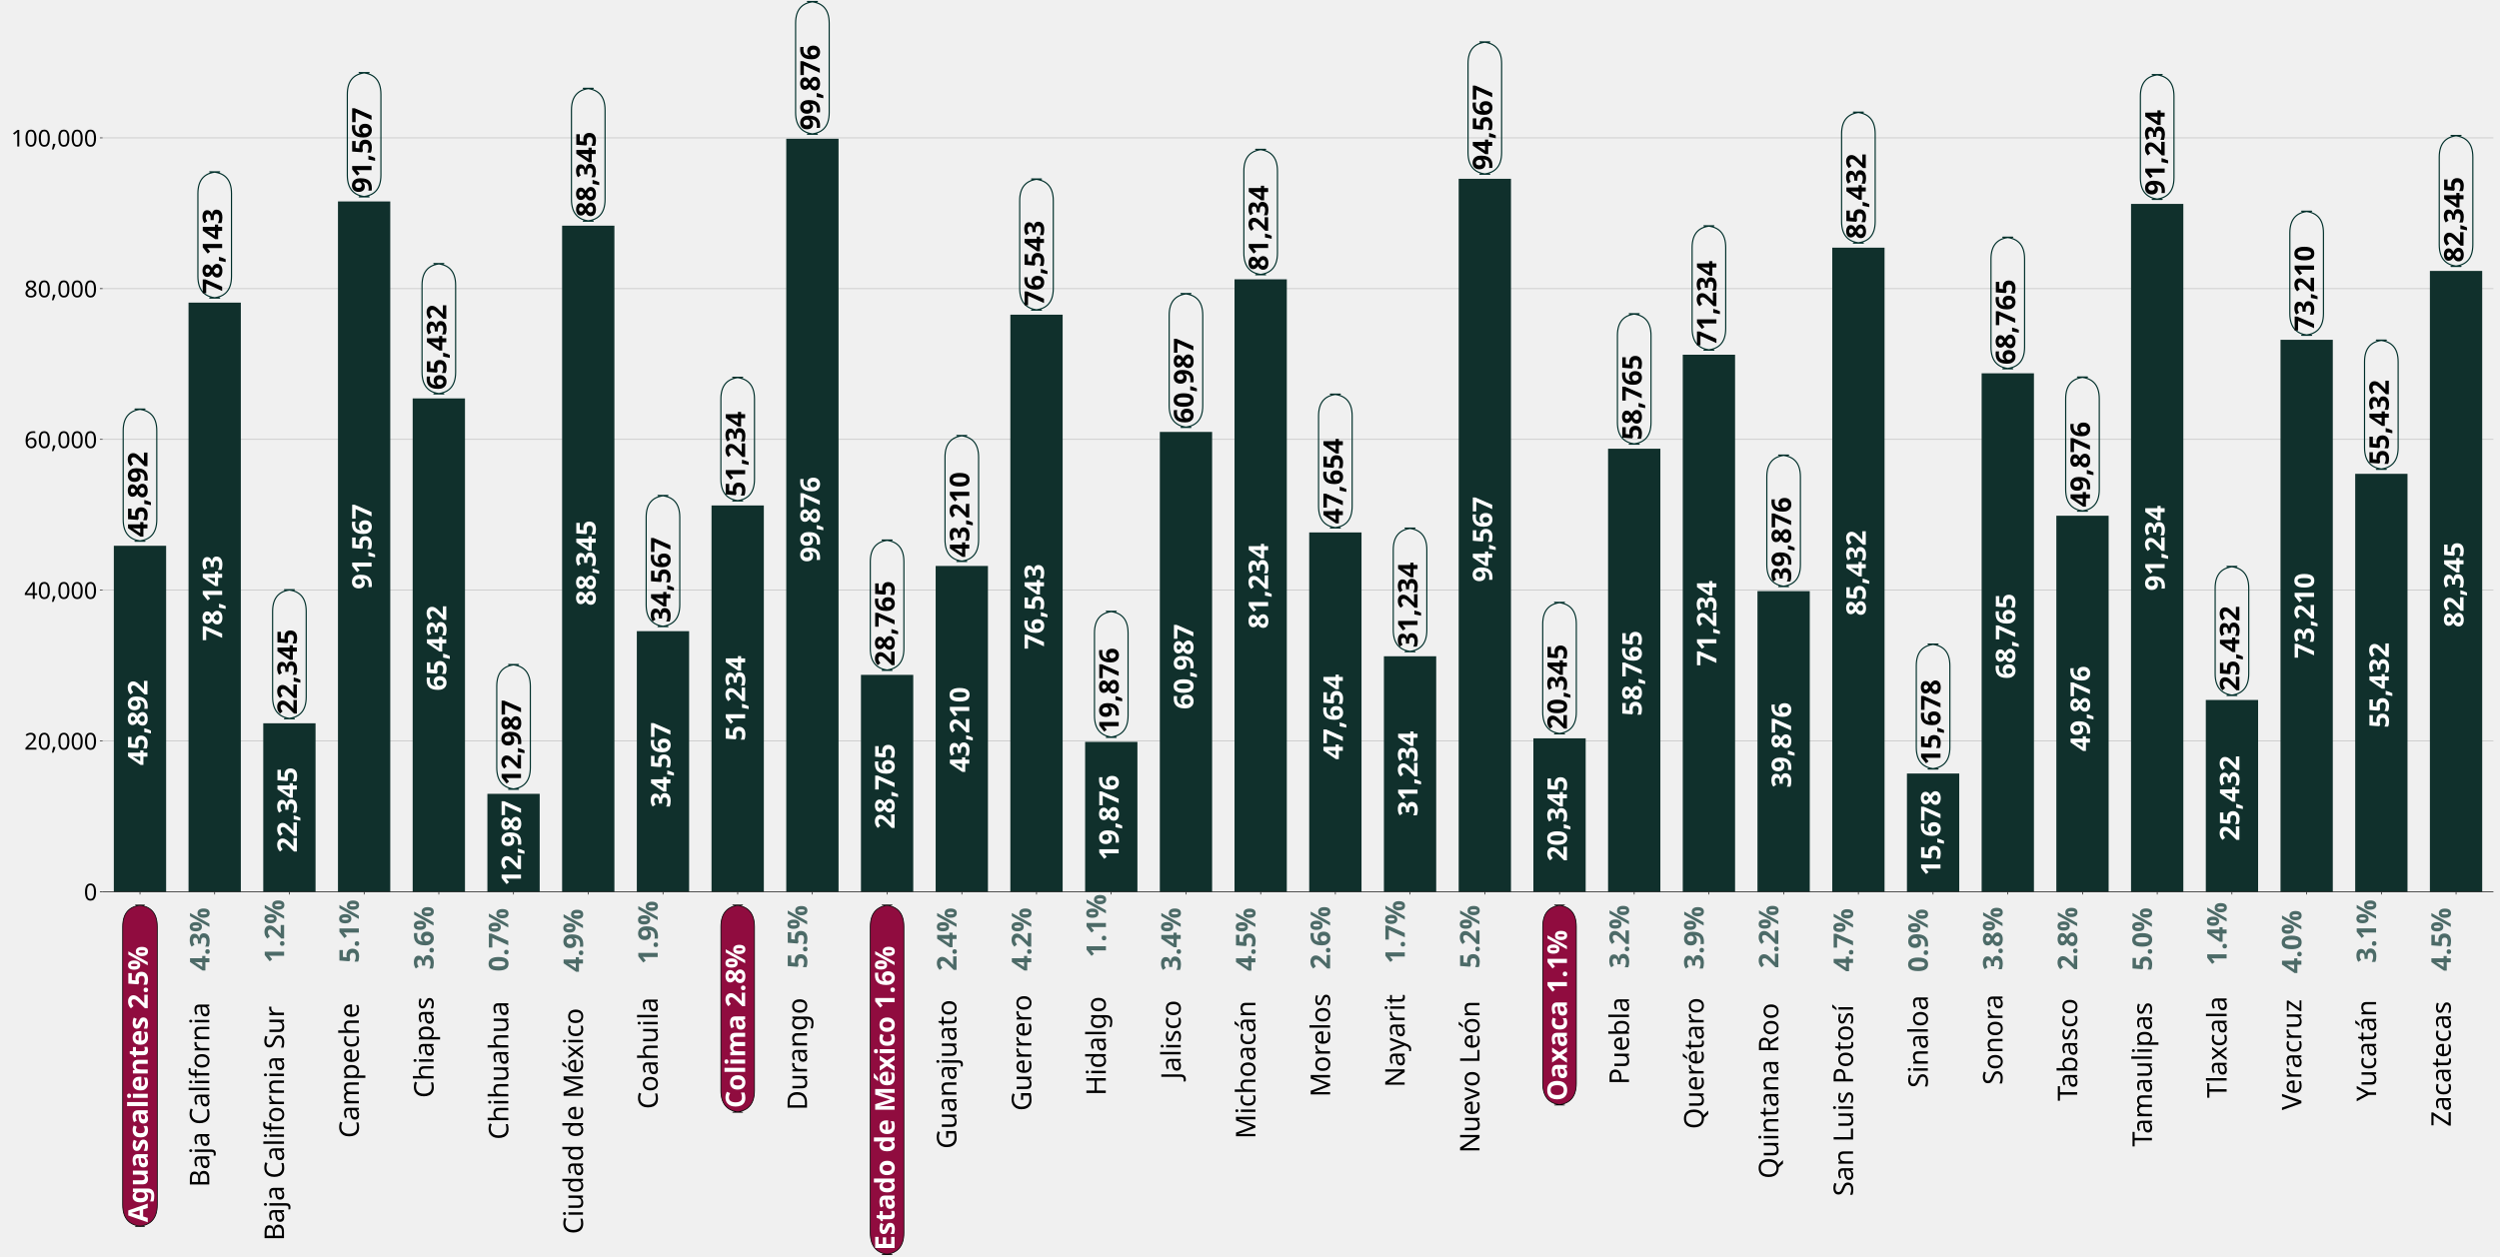
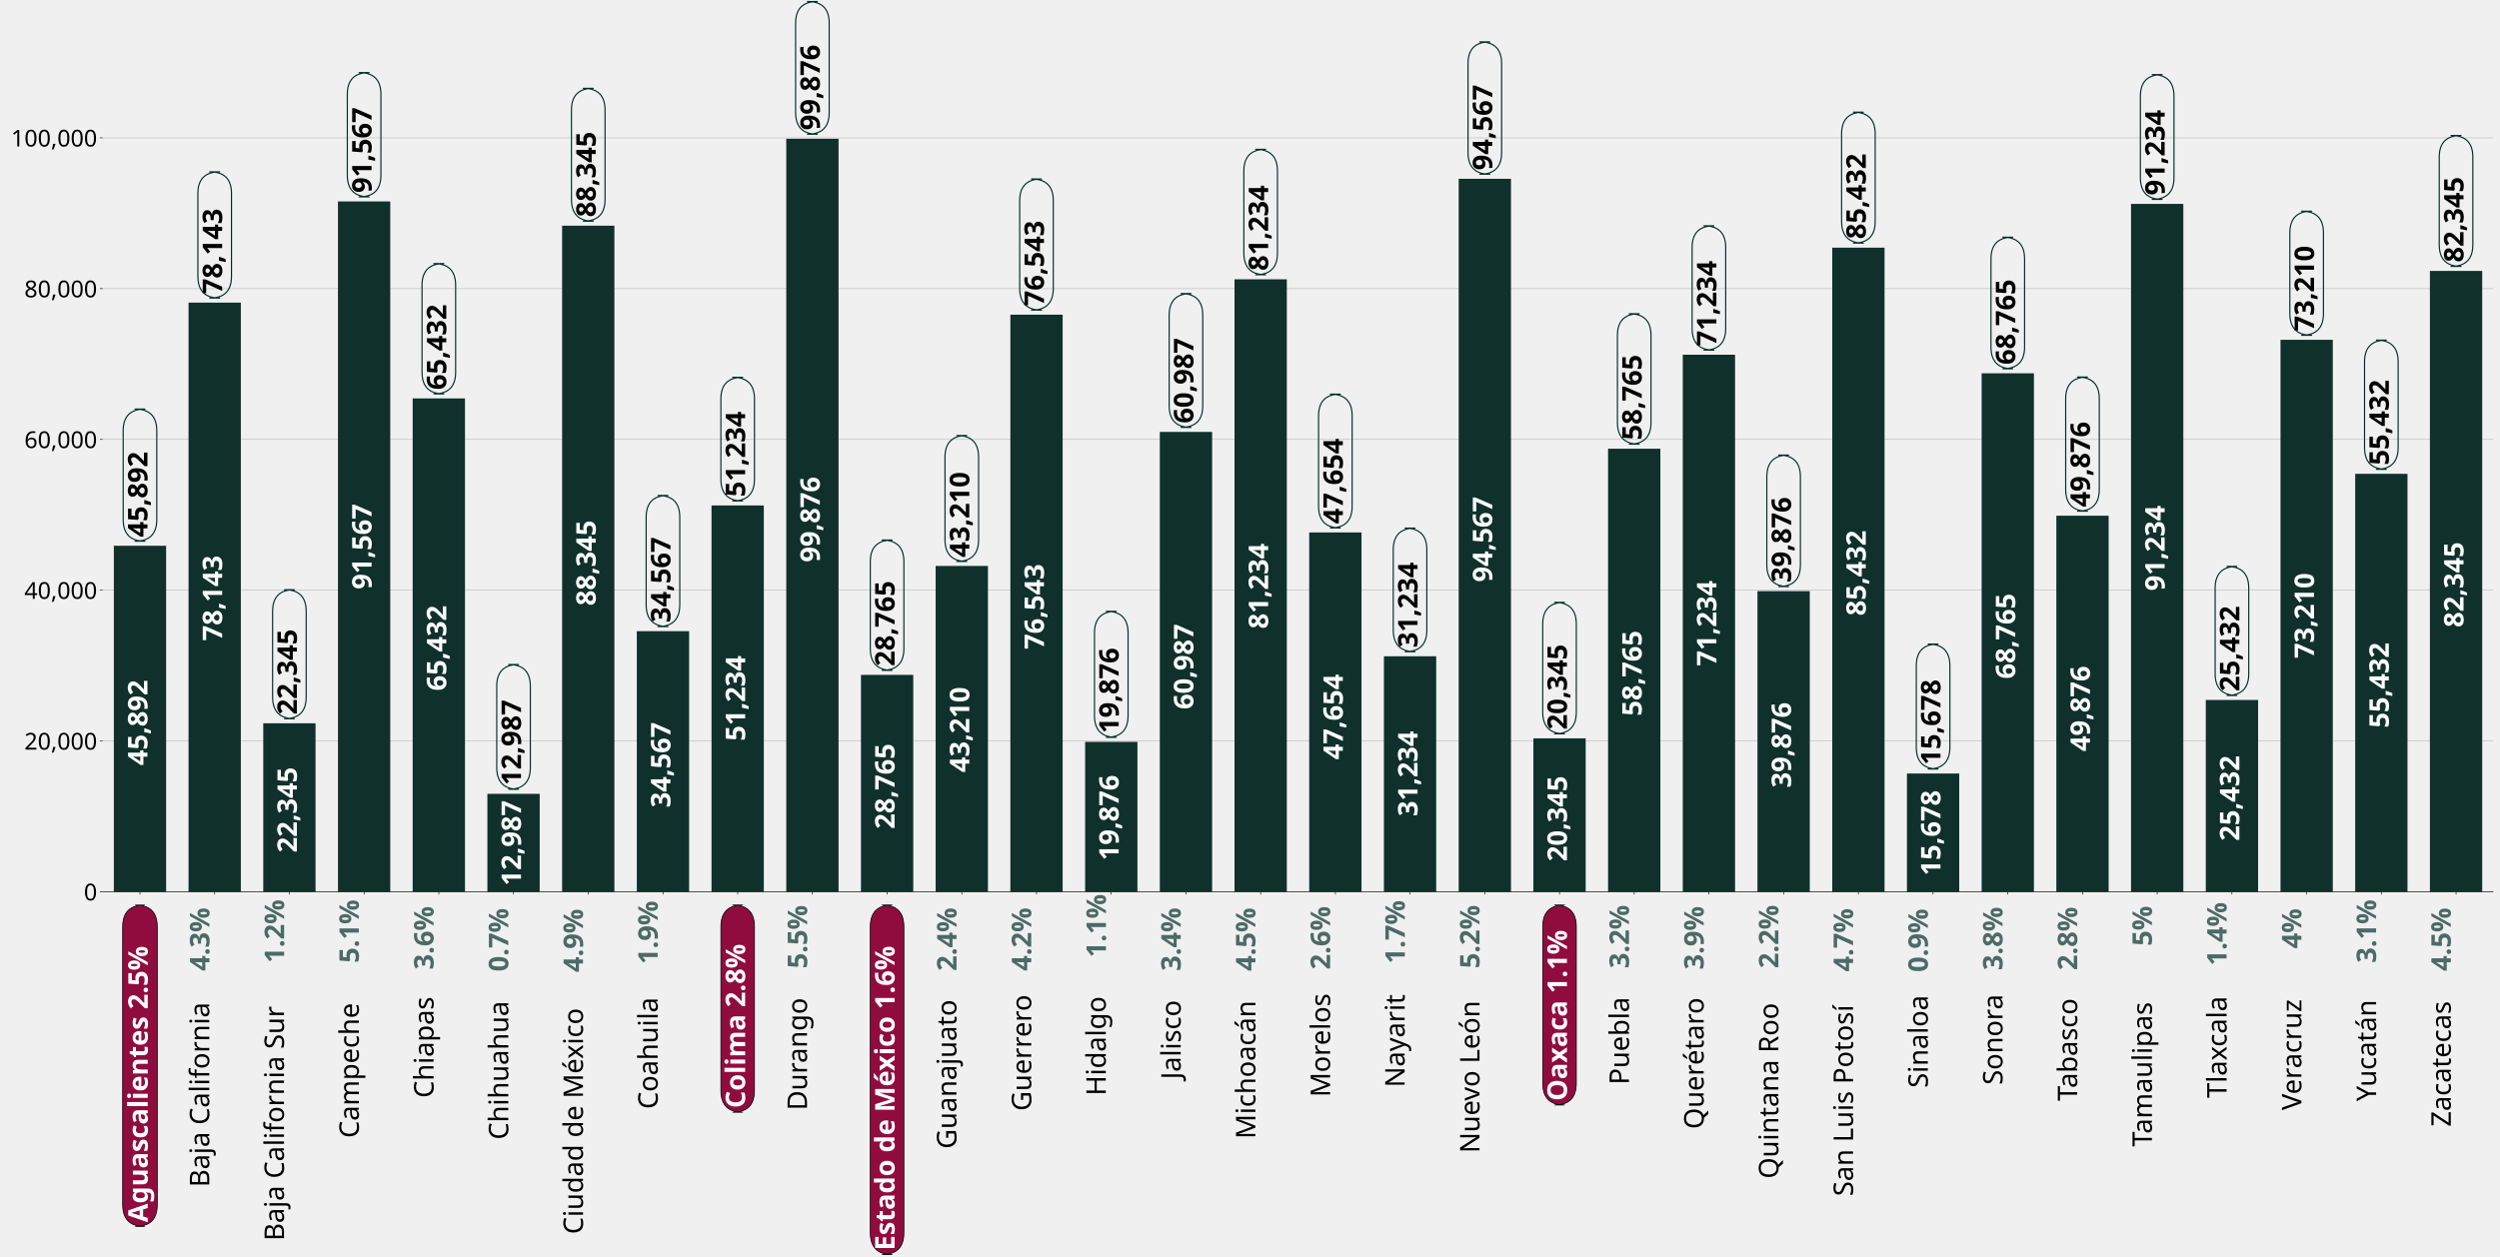
<svg xmlns="http://www.w3.org/2000/svg" xmlns:xlink="http://www.w3.org/1999/xlink" width="3218.4pt" height="1618.3pt" version="1.1" viewBox="0 0 3218.4 1618.3">
  <defs>
    <style type="text/css">*{stroke-linejoin: round; stroke-linecap: butt}</style>
  </defs>
  <path d="m0 1618.3h3218.4v-1618.3h-3218.4v1618.3z" opacity="0" />
  <path d="m132.17 1148.9h3079v-1115.6h-3079v1115.6z" opacity="0" />
  <defs>
    <path id="b" d="m0 0v3.5" stroke="#000" stroke-width=".8" />
  </defs>
  <use x="180.276" y="1148.94" stroke="#000000" stroke-width=".8" xlink:href="#b" />
  <use x="276.496" y="1148.94" stroke="#000000" stroke-width=".8" xlink:href="#b" />
  <text transform="translate(269.5 1529.4) rotate(-90)" font-family="'Montserrat'" font-size="35px" font-weight="500">Baja California</text>
  <use x="372.716" y="1148.94" stroke="#000000" stroke-width=".8" xlink:href="#b" />
  <text transform="translate(365.72 1598.6) rotate(-90)" font-family="'Montserrat'" font-size="35px" font-weight="500">Baja California Sur</text>
  <use x="468.936" y="1148.94" stroke="#000000" stroke-width=".8" xlink:href="#b" />
  <text transform="translate(462.14 1466.2) rotate(-90)" font-family="'Montserrat'" font-size="35px" font-weight="500">Campeche</text>
  <use x="565.156" y="1148.94" stroke="#000000" stroke-width=".8" xlink:href="#b" />
  <text transform="translate(558.36 1414.6) rotate(-90)" font-family="'Montserrat'" font-size="35px" font-weight="500">Chiapas</text>
  <use x="661.376" y="1148.94" stroke="#000000" stroke-width=".8" xlink:href="#b" />
  <text transform="translate(654.58 1468.3) rotate(-90)" font-family="'Montserrat'" font-size="35px" font-weight="500">Chihuahua</text>
  <use x="757.596" y="1148.94" stroke="#000000" stroke-width=".8" xlink:href="#b" />
  <text transform="translate(750.8 1590.1) rotate(-90)" font-family="'Montserrat'" font-size="35px" font-weight="500">Ciudad de México</text>
  <use x="853.816" y="1148.94" stroke="#000000" stroke-width=".8" xlink:href="#b" />
  <text transform="translate(847.02 1428.9) rotate(-90)" font-family="'Montserrat'" font-size="35px" font-weight="500">Coahuila</text>
  <use x="950.036" y="1148.94" stroke="#000000" stroke-width=".8" xlink:href="#b" />
  <use x="1046.256" y="1148.94" stroke="#000000" stroke-width=".8" xlink:href="#b" />
  <text transform="translate(1039.3 1430.5) rotate(-90)" font-family="'Montserrat'" font-size="35px" font-weight="500">Durango</text>
  <use x="1142.476" y="1148.94" stroke="#000000" stroke-width=".8" xlink:href="#b" />
  <use x="1238.696" y="1148.94" stroke="#000000" stroke-width=".8" xlink:href="#b" />
  <text transform="translate(1231.7 1480.1) rotate(-90)" font-family="'Montserrat'" font-size="35px" font-weight="500">Guanajuato</text>
  <use x="1334.916" y="1148.94" stroke="#000000" stroke-width=".8" xlink:href="#b" />
  <text transform="translate(1328.1 1431.3) rotate(-90)" font-family="'Montserrat'" font-size="35px" font-weight="500">Guerrero</text>
  <use x="1431.136" y="1148.94" stroke="#000000" stroke-width=".8" xlink:href="#b" />
  <text transform="translate(1424.1 1411.6) rotate(-90)" font-family="'Montserrat'" font-size="35px" font-weight="500">Hidalgo</text>
  <use x="1527.356" y="1148.94" stroke="#000000" stroke-width=".8" xlink:href="#b" />
  <text transform="translate(1520.6 1390.6) rotate(-90)" font-family="'Montserrat'" font-size="35px" font-weight="500">Jalisco</text>
  <use x="1623.576" y="1148.94" stroke="#000000" stroke-width=".8" xlink:href="#b" />
  <text transform="translate(1616.8 1467.3) rotate(-90)" font-family="'Montserrat'" font-size="35px" font-weight="500">Michoacán</text>
  <use x="1719.796" y="1148.94" stroke="#000000" stroke-width=".8" xlink:href="#b" />
  <text transform="translate(1713 1413.4) rotate(-90)" font-family="'Montserrat'" font-size="35px" font-weight="500">Morelos</text>
  <use x="1816.016" y="1148.94" stroke="#000000" stroke-width=".8" xlink:href="#b" />
  <text transform="translate(1809 1400.9) rotate(-90)" font-family="'Montserrat'" font-size="35px" font-weight="500">Nayarit</text>
  <use x="1912.236" y="1148.94" stroke="#000000" stroke-width=".8" xlink:href="#b" />
  <text transform="translate(1905.4 1485.5) rotate(-90)" font-family="'Montserrat'" font-size="35px" font-weight="500">Nuevo León</text>
  <use x="2008.456" y="1148.94" stroke="#000000" stroke-width=".8" xlink:href="#b" />
  <use x="2104.676" y="1148.94" stroke="#000000" stroke-width=".8" xlink:href="#b" />
  <text transform="translate(2097.9 1397.4) rotate(-90)" font-family="'Montserrat'" font-size="35px" font-weight="500">Puebla</text>
  <use x="2200.896" y="1148.94" stroke="#000000" stroke-width=".8" xlink:href="#b" />
  <text transform="translate(2194.1 1454.7) rotate(-90)" font-family="'Montserrat'" font-size="35px" font-weight="500">Querétaro</text>
  <use x="2297.116" y="1148.94" stroke="#000000" stroke-width=".8" xlink:href="#b" />
  <text transform="translate(2290.3 1518.6) rotate(-90)" font-family="'Montserrat'" font-size="35px" font-weight="500">Quintana Roo</text>
  <use x="2393.336" y="1148.94" stroke="#000000" stroke-width=".8" xlink:href="#b" />
  <text transform="translate(2386.5 1541.1) rotate(-90)" font-family="'Montserrat'" font-size="35px" font-weight="500">San Luis Potosí</text>
  <use x="2489.556" y="1148.94" stroke="#000000" stroke-width=".8" xlink:href="#b" />
  <text transform="translate(2482.8 1401.6) rotate(-90)" font-family="'Montserrat'" font-size="35px" font-weight="500">Sinaloa</text>
  <use x="2585.776" y="1148.94" stroke="#000000" stroke-width=".8" xlink:href="#b" />
  <text transform="translate(2579 1397.7) rotate(-90)" font-family="'Montserrat'" font-size="35px" font-weight="500">Sonora</text>
  <use x="2681.996" y="1148.94" stroke="#000000" stroke-width=".8" xlink:href="#b" />
  <text transform="translate(2675.2 1418.5) rotate(-90)" font-family="'Montserrat'" font-size="35px" font-weight="500">Tabasco</text>
  <use x="2778.216" y="1148.94" stroke="#000000" stroke-width=".8" xlink:href="#b" />
  <text transform="translate(2771.4 1477.4) rotate(-90)" font-family="'Montserrat'" font-size="35px" font-weight="500">Tamaulipas</text>
  <use x="2874.436" y="1148.94" stroke="#000000" stroke-width=".8" xlink:href="#b" />
  <text transform="translate(2867.6 1414.6) rotate(-90)" font-family="'Montserrat'" font-size="35px" font-weight="500">Tlaxcala</text>
  <use x="2970.656" y="1148.94" stroke="#000000" stroke-width=".8" xlink:href="#b" />
  <text transform="translate(2963.9 1430.3) rotate(-90)" font-family="'Montserrat'" font-size="35px" font-weight="500">Veracruz</text>
  <use x="3066.876" y="1148.94" stroke="#000000" stroke-width=".8" xlink:href="#b" />
  <text transform="translate(3060.1 1418.9) rotate(-90)" font-family="'Montserrat'" font-size="35px" font-weight="500">Yucatán</text>
  <use x="3163.096" y="1148.94" stroke="#000000" stroke-width=".8" xlink:href="#b" />
  <text transform="translate(3156.3 1451.6) rotate(-90)" font-family="'Montserrat'" font-size="35px" font-weight="500">Zacatecas</text>
  <path d="m132.17 1148.9h3079" clip-path="url(#a)" fill="none" stroke="#b9b9b9" stroke-linecap="square" stroke-width=".75" />
  <defs>
    <path id="c" d="m0 0h-3.5" stroke="#000" stroke-width=".8" />
  </defs>
  <use x="132.166" y="1148.94" stroke="#000000" stroke-width=".8" xlink:href="#c" />
  <text transform="rotate(-0 125.17 1160.1)" x="125.166" y="1160.071" font-family="'Montserrat'" font-size="30px" font-weight="500" text-anchor="end">0</text>
  <path d="m132.17 954.68h3079" clip-path="url(#a)" fill="none" stroke="#b9b9b9" stroke-linecap="square" stroke-width=".75" />
  <use x="132.166" y="954.678" stroke="#000000" stroke-width=".8" xlink:href="#c" />
  <text transform="rotate(-0 125.17 965.81)" x="125.166" y="965.808" font-family="'Montserrat'" font-size="30px" font-weight="500" text-anchor="end">20,000</text>
  <path d="m132.17 760.41h3079" clip-path="url(#a)" fill="none" stroke="#b9b9b9" stroke-linecap="square" stroke-width=".75" />
  <use x="132.166" y="760.415" stroke="#000000" stroke-width=".8" xlink:href="#c" />
  <text transform="rotate(-0 125.17 771.55)" x="125.166" y="771.545" font-family="'Montserrat'" font-size="30px" font-weight="500" text-anchor="end">40,000</text>
  <path d="m132.17 566.15h3079" clip-path="url(#a)" fill="none" stroke="#b9b9b9" stroke-linecap="square" stroke-width=".75" />
  <use x="132.166" y="566.152" stroke="#000000" stroke-width=".8" xlink:href="#c" />
  <text transform="rotate(-0 125.17 577.28)" x="125.166" y="577.283" font-family="'Montserrat'" font-size="30px" font-weight="500" text-anchor="end">60,000</text>
  <path d="m132.17 371.89h3079" clip-path="url(#a)" fill="none" stroke="#b9b9b9" stroke-linecap="square" stroke-width=".75" />
  <use x="132.166" y="371.89" stroke="#000000" stroke-width=".8" xlink:href="#c" />
  <text transform="rotate(-0 125.17 383.02)" x="125.166" y="383.02" font-family="'Montserrat'" font-size="30px" font-weight="500" text-anchor="end">80,000</text>
  <path d="m132.17 177.63h3079" clip-path="url(#a)" fill="none" stroke="#b9b9b9" stroke-linecap="square" stroke-width=".75" />
  <use x="132.166" y="177.627" stroke="#000000" stroke-width=".8" xlink:href="#c" />
  <text transform="rotate(-0 125.17 188.76)" x="125.166" y="188.757" font-family="'Montserrat'" font-size="30px" font-weight="500" text-anchor="end">100,000</text>
  <path d="m146.6 1148.9h67.354v-445.76h-67.354z" clip-path="url(#a)" fill="#10302c" />
  <path d="m242.82 1148.9h67.354v-759.01h-67.354z" clip-path="url(#a)" fill="#10302c" />
  <path d="m339.04 1148.9h67.354v-217.04h-67.354z" clip-path="url(#a)" fill="#10302c" />
  <path d="m435.26 1148.9h67.354v-889.4h-67.354z" clip-path="url(#a)" fill="#10302c" />
  <path d="m531.48 1148.9h67.354v-635.55h-67.354z" clip-path="url(#a)" fill="#10302c" />
  <path d="m627.7 1148.9h67.354v-126.14h-67.354z" clip-path="url(#a)" fill="#10302c" />
  <path d="m723.92 1148.9h67.354v-858.11h-67.354z" clip-path="url(#a)" fill="#10302c" />
  <path d="m820.14 1148.9h67.354v-335.75h-67.354z" clip-path="url(#a)" fill="#10302c" />
  <path d="m916.36 1148.9h67.354v-497.64h-67.354z" clip-path="url(#a)" fill="#10302c" />
  <path d="m1012.6 1148.9h67.354v-970.11h-67.354z" clip-path="url(#a)" fill="#10302c" />
  <path d="m1108.8 1148.9h67.354v-279.4h-67.354z" clip-path="url(#a)" fill="#10302c" />
  <path d="m1205 1148.9h67.354v-419.7h-67.354z" clip-path="url(#a)" fill="#10302c" />
  <path d="m1301.2 1148.9h67.354v-743.47h-67.354z" clip-path="url(#a)" fill="#10302c" />
  <path d="m1397.5 1148.9h67.354v-193.06h-67.354z" clip-path="url(#a)" fill="#10302c" />
  <path d="m1493.7 1148.9h67.354v-592.38h-67.354z" clip-path="url(#a)" fill="#10302c" />
  <path d="m1589.9 1148.9h67.354v-789.04h-67.354z" clip-path="url(#a)" fill="#10302c" />
  <path d="m1686.1 1148.9h67.354v-462.87h-67.354z" clip-path="url(#a)" fill="#10302c" />
  <path d="m1782.3 1148.9h67.354v-303.38h-67.354z" clip-path="url(#a)" fill="#10302c" />
  <path d="m1878.6 1148.9h67.354v-918.54h-67.354z" clip-path="url(#a)" fill="#10302c" />
  <path d="m1974.8 1148.9h67.354v-197.61h-67.354z" clip-path="url(#a)" fill="#10302c" />
  <path d="m2071 1148.9h67.354v-570.79h-67.354z" clip-path="url(#a)" fill="#10302c" />
  <path d="m2167.2 1148.9h67.354v-691.91h-67.354z" clip-path="url(#a)" fill="#10302c" />
  <path d="m2263.4 1148.9h67.354v-387.32h-67.354z" clip-path="url(#a)" fill="#10302c" />
  <path d="m2359.7 1148.9h67.354v-829.81h-67.354z" clip-path="url(#a)" fill="#10302c" />
  <path d="m2455.9 1148.9h67.354v-152.28h-67.354z" clip-path="url(#a)" fill="#10302c" />
  <path d="m2552.1 1148.9h67.354v-667.92h-67.354z" clip-path="url(#a)" fill="#10302c" />
  <path d="m2648.3 1148.9h67.354v-484.45h-67.354z" clip-path="url(#a)" fill="#10302c" />
  <path d="m2744.5 1148.9h67.354v-886.17h-67.354z" clip-path="url(#a)" fill="#10302c" />
  <path d="m2840.8 1148.9h67.354v-247.02h-67.354z" clip-path="url(#a)" fill="#10302c" />
  <path d="m2937 1148.9h67.354v-711.1h-67.354z" clip-path="url(#a)" fill="#10302c" />
  <path d="m3033.2 1148.9h67.354v-538.42h-67.354z" clip-path="url(#a)" fill="#10302c" />
  <path d="m3129.4 1148.9h67.354v-799.83h-67.354z" clip-path="url(#a)" fill="#10302c" />
  <path d="m132.17 1148.9h3079" fill="none" stroke="#000" stroke-linecap="square" stroke-width=".8" />
  <text transform="translate(189.87 986.14) rotate(-90)" fill="#ffffff" font-family="'Montserrat'" font-size="35px" font-weight="700">45,892</text>
  <path d="m201.91 669.28v-114.28q0-28-28-28h12.737q-28 0-28 28v114.28q0 28 28 28h-12.737q28 0 28-28z" fill="none" stroke="#002f2a" stroke-width="1.5" />
  <text transform="translate(189.87 692.03) rotate(-90)" font-family="'Montserrat'" font-size="35px" font-weight="700">45,892  </text>
  <path d="m202.55 1552.1v-358.06q0-28-28-28h11.446q-28 0-28 28v358.06q0 28 28 28h-11.446q28 0 28-28z" fill="#900c3f" stroke="#000" />
  <text transform="translate(190.27 1574.8) rotate(-90)" fill="#ffffff" font-family="'Montserrat'" font-size="35px" font-weight="600">Aguascalientes 2.5% </text>
  <text transform="translate(286.09 825.7) rotate(-90)" fill="#ffffff" font-family="'Montserrat'" font-size="35px" font-weight="700">78,143</text>
  <path d="m298.13 356.02v-106.65q0-28-28-28h12.737q-28 0-28 28v106.65q0 28 28 28h-12.737q28 0 28-28z" fill="none" stroke="#002f2a" stroke-width="1.5" />
  <text transform="translate(286.09 378.77) rotate(-90)" font-family="'Montserrat'" font-size="35px" font-weight="700">78,143  </text>
  <text transform="translate(269.7 1251) rotate(-90)" fill="#4c6a67" font-family="'Montserrat'" font-size="35px" font-weight="600">4.3% </text>
  <text transform="translate(382.31 1098.5) rotate(-90)" fill="#ffffff" font-family="'Montserrat'" font-size="35px" font-weight="700">22,345</text>
  <path d="m394.35 897.99v-110.25q0-28-28-28h12.737q-28 0-28 28v110.25q0 28 28 28h-12.737q28 0 28-28z" fill="none" stroke="#002f2a" stroke-width="1.5" />
  <text transform="translate(382.31 920.74) rotate(-90)" font-family="'Montserrat'" font-size="35px" font-weight="700">22,345  </text>
  <text transform="translate(365.92 1240.6) rotate(-90)" fill="#4c6a67" font-family="'Montserrat'" font-size="35px" font-weight="600">1.2% </text>
  <text transform="translate(478.53 759.24) rotate(-90)" fill="#ffffff" font-family="'Montserrat'" font-size="35px" font-weight="700">91,567</text>
  <path d="m490.57 225.63v-104.12q0-28-28-28h12.737q-28 0-28 28v104.12q0 28 28 28h-12.737q28 0 28-28z" fill="none" stroke="#002f2a" stroke-width="1.5" />
  <text transform="translate(478.53 248.38) rotate(-90)" font-family="'Montserrat'" font-size="35px" font-weight="700">91,567  </text>
  <text transform="translate(462.14 1240.7) rotate(-90)" fill="#4c6a67" font-family="'Montserrat'" font-size="35px" font-weight="600">5.1% </text>
  <text transform="translate(574.75 890.06) rotate(-90)" fill="#ffffff" font-family="'Montserrat'" font-size="35px" font-weight="700">65,432</text>
  <path d="m586.79 479.48v-111.9q0-28-28-28h12.737q-28 0-28 28v111.9q0 28 28 28h-12.737q28 0 28-28z" fill="none" stroke="#002f2a" stroke-width="1.5" />
  <text transform="translate(574.75 502.23) rotate(-90)" font-family="'Montserrat'" font-size="35px" font-weight="700">65,432  </text>
  <text transform="translate(558.36 1249.2) rotate(-90)" fill="#4c6a67" font-family="'Montserrat'" font-size="35px" font-weight="600">3.6% </text>
  <text transform="translate(670.97 1141.2) rotate(-90)" fill="#ffffff" font-family="'Montserrat'" font-size="35px" font-weight="700">12,987</text>
  <path d="m683.01 988.89v-104.75q0-28-28-28h12.737q-28 0-28 28v104.75q0 28 28 28h-12.737q28 0 28-28z" fill="none" stroke="#002f2a" stroke-width="1.5" />
  <text transform="translate(670.97 1011.6) rotate(-90)" font-family="'Montserrat'" font-size="35px" font-weight="700">12,987  </text>
  <text transform="translate(654.58 1251.7) rotate(-90)" fill="#4c6a67" font-family="'Montserrat'" font-size="35px" font-weight="600">0.7% </text>
  <text transform="translate(767.19 780.4) rotate(-90)" fill="#ffffff" font-family="'Montserrat'" font-size="35px" font-weight="700">88,345</text>
  <path d="m779.23 256.93v-115.15q0-28-28-28h12.737q-28 0-28 28v115.15q0 28 28 28h-12.737q28 0 28-28z" fill="none" stroke="#002f2a" stroke-width="1.5" />
  <text transform="translate(767.19 279.68) rotate(-90)" font-family="'Montserrat'" font-size="35px" font-weight="700">88,345  </text>
  <text transform="translate(750.8 1252.6) rotate(-90)" fill="#4c6a67" font-family="'Montserrat'" font-size="35px" font-weight="600">4.9% </text>
  <text transform="translate(863.41 1040.5) rotate(-90)" fill="#ffffff" font-family="'Montserrat'" font-size="35px" font-weight="700">34,567</text>
  <path d="m875.45 779.28v-112.95q0-28-28-28h12.737q-28 0-28 28v112.95q0 28 28 28h-12.737q28 0 28-28z" fill="none" stroke="#002f2a" stroke-width="1.5" />
  <text transform="translate(863.41 802.03) rotate(-90)" font-family="'Montserrat'" font-size="35px" font-weight="700">34,567  </text>
  <text transform="translate(847.02 1242.2) rotate(-90)" fill="#4c6a67" font-family="'Montserrat'" font-size="35px" font-weight="600">1.9% </text>
  <text transform="translate(959.63 954.72) rotate(-90)" fill="#ffffff" font-family="'Montserrat'" font-size="35px" font-weight="700">51,234</text>
  <path d="m971.67 617.39v-103.32q0-28-28-28h12.737q-28 0-28 28v103.32q0 28 28 28h-12.737q28 0 28-28z" fill="none" stroke="#002f2a" stroke-width="1.5" />
  <text transform="translate(959.63 640.14) rotate(-90)" font-family="'Montserrat'" font-size="35px" font-weight="700">51,234  </text>
  <path d="m971.67 1405v-210.98q0-28-28-28h12.737q-28 0-28 28v210.98q0 28 28 28h-12.737q28 0 28-28z" fill="#900c3f" stroke="#000" />
  <text transform="translate(959.63 1427.7) rotate(-90)" fill="#ffffff" font-family="'Montserrat'" font-size="35px" font-weight="600">Colima 2.8% </text>
  <text transform="translate(1055.8 724.32) rotate(-90)" fill="#ffffff" font-family="'Montserrat'" font-size="35px" font-weight="700">99,876</text>
  <path d="m1067.9 144.92v-114.98q0-28-28-28h12.737q-28 0-28 28v114.98q0 28 28 28h-12.737q28 0 28-28z" fill="none" stroke="#002f2a" stroke-width="1.5" />
  <text transform="translate(1055.8 167.68) rotate(-90)" font-family="'Montserrat'" font-size="35px" font-weight="700">99,876  </text>
  <text transform="translate(1039.5 1247.8) rotate(-90)" fill="#4c6a67" font-family="'Montserrat'" font-size="35px" font-weight="600">5.5% </text>
  <text transform="translate(1152.1 1068.1) rotate(-90)" fill="#ffffff" font-family="'Montserrat'" font-size="35px" font-weight="700">28,765</text>
  <path d="m1164.1 835.64v-111.86q0-28-28-28h12.737q-28 0-28 28v111.86q0 28 28 28h-12.737q28 0 28-28z" fill="none" stroke="#002f2a" stroke-width="1.5" />
  <text transform="translate(1152.1 858.39) rotate(-90)" font-family="'Montserrat'" font-size="35px" font-weight="700">28,765  </text>
  <path d="m1164.1 1588.3v-394.3q0-28-28-28h12.737q-28 0-28 28v394.3q0 28 28 28h-12.737q28 0 28-28z" fill="#900c3f" stroke="#000" />
  <text transform="translate(1152.1 1611.1) rotate(-90)" fill="#ffffff" font-family="'Montserrat'" font-size="35px" font-weight="600">Estado de México 1.6% </text>
  <text transform="translate(1248.3 995.16) rotate(-90)" fill="#ffffff" font-family="'Montserrat'" font-size="35px" font-weight="700">43,210</text>
  <path d="m1260.3 695.33v-106.26q0-28-28-28h12.737q-28 0-28 28v106.26q0 28 28 28h-12.737q28 0 28-28z" fill="none" stroke="#002f2a" stroke-width="1.5" />
  <text transform="translate(1248.3 718.08) rotate(-90)" font-family="'Montserrat'" font-size="35px" font-weight="700">43,210  </text>
  <text transform="translate(1231.9 1251) rotate(-90)" fill="#4c6a67" font-family="'Montserrat'" font-size="35px" font-weight="600">2.4% </text>
  <text transform="translate(1344.5 836.62) rotate(-90)" fill="#ffffff" font-family="'Montserrat'" font-size="35px" font-weight="700">76,543</text>
  <path d="m1356.5 371.56v-112.95q0-28-28-28h12.737q-28 0-28 28v112.95q0 28 28 28h-12.737q28 0 28-28z" fill="none" stroke="#002f2a" stroke-width="1.5" />
  <text transform="translate(1344.5 394.31) rotate(-90)" font-family="'Montserrat'" font-size="35px" font-weight="700">76,543  </text>
  <text transform="translate(1328.1 1251) rotate(-90)" fill="#4c6a67" font-family="'Montserrat'" font-size="35px" font-weight="600">4.2% </text>
  <text transform="translate(1440.7 1108.6) rotate(-90)" fill="#ffffff" font-family="'Montserrat'" font-size="35px" font-weight="700">19,876</text>
  <path d="m1452.8 921.98v-106.4q0-28-28-28h12.737q-28 0-28 28v106.4q0 28 28 28h-12.737q28 0 28-28z" fill="none" stroke="#002f2a" stroke-width="1.5" />
  <text transform="translate(1440.7 944.73) rotate(-90)" font-family="'Montserrat'" font-size="35px" font-weight="700">19,876  </text>
  <text transform="translate(1424.3 1233.6) rotate(-90)" fill="#4c6a67" font-family="'Montserrat'" font-size="35px" font-weight="600">1.1% </text>
  <text transform="translate(1536.9 913.92) rotate(-90)" fill="#ffffff" font-family="'Montserrat'" font-size="35px" font-weight="700">60,987</text>
  <path d="m1549 522.66v-116.45q0-28-28-28h12.737q-28 0-28 28v116.45q0 28 28 28h-12.737q28 0 28-28z" fill="none" stroke="#002f2a" stroke-width="1.5" />
  <text transform="translate(1536.9 545.41) rotate(-90)" font-family="'Montserrat'" font-size="35px" font-weight="700">60,987  </text>
  <text transform="translate(1520.6 1251) rotate(-90)" fill="#4c6a67" font-family="'Montserrat'" font-size="35px" font-weight="600">3.4% </text>
  <text transform="translate(1633.2 810.16) rotate(-90)" fill="#ffffff" font-family="'Montserrat'" font-size="35px" font-weight="700">81,234</text>
  <path d="m1645.2 326v-105.6q0-28-28-28h12.737q-28 0-28 28v105.6q0 28 28 28h-12.737q28 0 28-28z" fill="none" stroke="#002f2a" stroke-width="1.5" />
  <text transform="translate(1633.2 348.75) rotate(-90)" font-family="'Montserrat'" font-size="35px" font-weight="700">81,234  </text>
  <text transform="translate(1616.8 1251.1) rotate(-90)" fill="#4c6a67" font-family="'Montserrat'" font-size="35px" font-weight="600">4.5% </text>
  <text transform="translate(1729.4 978.62) rotate(-90)" fill="#ffffff" font-family="'Montserrat'" font-size="35px" font-weight="700">47,654</text>
  <path d="m1741.4 652.16v-116.34q0-28-28-28h12.737q-28 0-28 28v116.34q0 28 28 28h-12.737q28 0 28-28z" fill="none" stroke="#002f2a" stroke-width="1.5" />
  <text transform="translate(1729.4 674.91) rotate(-90)" font-family="'Montserrat'" font-size="35px" font-weight="700">47,654  </text>
  <text transform="translate(1713 1249.2) rotate(-90)" fill="#4c6a67" font-family="'Montserrat'" font-size="35px" font-weight="600">2.6% </text>
  <text transform="translate(1825.6 1051.8) rotate(-90)" fill="#ffffff" font-family="'Montserrat'" font-size="35px" font-weight="700">31,234</text>
  <path d="m1837.6 811.65v-103.22q0-28-28-28h12.737q-28 0-28 28v103.22q0 28 28 28h-12.737q28 0 28-28z" fill="none" stroke="#002f2a" stroke-width="1.5" />
  <text transform="translate(1825.6 834.4) rotate(-90)" font-family="'Montserrat'" font-size="35px" font-weight="700">31,234  </text>
  <text transform="translate(1809.2 1241.5) rotate(-90)" fill="#4c6a67" font-family="'Montserrat'" font-size="35px" font-weight="600">1.7% </text>
  <text transform="translate(1921.8 749.87) rotate(-90)" fill="#ffffff" font-family="'Montserrat'" font-size="35px" font-weight="700">94,567</text>
  <path d="m1933.9 196.49v-114.52q0-28-28-28h12.737q-28 0-28 28v114.52q0 28 28 28h-12.737q28 0 28-28z" fill="none" stroke="#002f2a" stroke-width="1.5" />
  <text transform="translate(1921.8 219.24) rotate(-90)" font-family="'Montserrat'" font-size="35px" font-weight="700">94,567  </text>
  <text transform="translate(1905.4 1247.7) rotate(-90)" fill="#4c6a67" font-family="'Montserrat'" font-size="35px" font-weight="600">5.2% </text>
  <text transform="translate(2018 1109.8) rotate(-90)" fill="#ffffff" font-family="'Montserrat'" font-size="35px" font-weight="700">20,345</text>
  <path d="m2030.1 917.42v-113.37q0-28-28-28h12.737q-28 0-28 28v113.37q0 28 28 28h-12.737q28 0 28-28z" fill="none" stroke="#002f2a" stroke-width="1.5" />
  <text transform="translate(2018 940.17) rotate(-90)" font-family="'Montserrat'" font-size="35px" font-weight="700">20,345  </text>
  <path d="m2030.1 1395.7v-201.69q0-28-28-28h12.737q-28 0-28 28v201.69q0 28 28 28h-12.737q28 0 28-28z" fill="#900c3f" stroke="#000" />
  <text transform="translate(2018 1418.4) rotate(-90)" fill="#ffffff" font-family="'Montserrat'" font-size="35px" font-weight="600">Oaxaca 1.1% </text>
  <text transform="translate(2114.3 922.5) rotate(-90)" fill="#ffffff" font-family="'Montserrat'" font-size="35px" font-weight="700">58,765</text>
  <path d="m2126.3 544.24v-112.03q0-28-28-28h12.737q-28 0-28 28v112.03q0 28 28 28h-12.737q28 0 28-28z" fill="none" stroke="#002f2a" stroke-width="1.5" />
  <text transform="translate(2114.3 566.99) rotate(-90)" font-family="'Montserrat'" font-size="35px" font-weight="700">58,765  </text>
  <text transform="translate(2097.9 1247.6) rotate(-90)" fill="#4c6a67" font-family="'Montserrat'" font-size="35px" font-weight="600">3.2% </text>
  <text transform="translate(2210.5 858.03) rotate(-90)" fill="#ffffff" font-family="'Montserrat'" font-size="35px" font-weight="700">71,234</text>
  <path d="m2222.5 423.13v-104.2q0-28-28-28h12.737q-28 0-28 28v104.2q0 28 28 28h-12.737q28 0 28-28z" fill="none" stroke="#002f2a" stroke-width="1.5" />
  <text transform="translate(2210.5 445.88) rotate(-90)" font-family="'Montserrat'" font-size="35px" font-weight="700">71,234  </text>
  <text transform="translate(2194.1 1249.2) rotate(-90)" fill="#4c6a67" font-family="'Montserrat'" font-size="35px" font-weight="600">3.9% </text>
  <text transform="translate(2306.7 1014.9) rotate(-90)" fill="#ffffff" font-family="'Montserrat'" font-size="35px" font-weight="700">39,876</text>
  <path d="m2318.7 727.71v-113.4q0-28-28-28h12.737q-28 0-28 28v113.4q0 28 28 28h-12.737q28 0 28-28z" fill="none" stroke="#002f2a" stroke-width="1.5" />
  <text transform="translate(2306.7 750.46) rotate(-90)" font-family="'Montserrat'" font-size="35px" font-weight="700">39,876  </text>
  <text transform="translate(2290.3 1247.6) rotate(-90)" fill="#4c6a67" font-family="'Montserrat'" font-size="35px" font-weight="600">2.2% </text>
  <text transform="translate(2402.9 793.33) rotate(-90)" fill="#ffffff" font-family="'Montserrat'" font-size="35px" font-weight="700">85,432</text>
  <path d="m2415 285.22v-112.7q0-28-28-28h12.737q-28 0-28 28v112.7q0 28 28 28h-12.737q28 0 28-28z" fill="none" stroke="#002f2a" stroke-width="1.5" />
  <text transform="translate(2402.9 307.97) rotate(-90)" font-family="'Montserrat'" font-size="35px" font-weight="700">85,432  </text>
  <text transform="translate(2386.5 1251.9) rotate(-90)" fill="#4c6a67" font-family="'Montserrat'" font-size="35px" font-weight="600">4.7% </text>
  <text transform="translate(2499.1 1128.2) rotate(-90)" fill="#ffffff" font-family="'Montserrat'" font-size="35px" font-weight="700">15,678</text>
  <path d="m2511.2 962.75v-104.93q0-28-28-28h12.737q-28 0-28 28v104.93q0 28 28 28h-12.737q28 0 28-28z" fill="none" stroke="#002f2a" stroke-width="1.5" />
  <text transform="translate(2499.1 985.5) rotate(-90)" font-family="'Montserrat'" font-size="35px" font-weight="700">15,678  </text>
  <text transform="translate(2482.8 1252.4) rotate(-90)" fill="#4c6a67" font-family="'Montserrat'" font-size="35px" font-weight="600">0.9% </text>
  <text transform="translate(2595.4 874.67) rotate(-90)" fill="#ffffff" font-family="'Montserrat'" font-size="35px" font-weight="700">68,765</text>
  <path d="m2607.4 447.11v-113.5q0-28-28-28h12.737q-28 0-28 28v113.5q0 28 28 28h-12.737q28 0 28-28z" fill="none" stroke="#002f2a" stroke-width="1.5" />
  <text transform="translate(2595.4 469.86) rotate(-90)" font-family="'Montserrat'" font-size="35px" font-weight="700">68,765  </text>
  <text transform="translate(2579 1250.1) rotate(-90)" fill="#4c6a67" font-family="'Montserrat'" font-size="35px" font-weight="600">3.8% </text>
  <text transform="translate(2691.6 968.05) rotate(-90)" fill="#ffffff" font-family="'Montserrat'" font-size="35px" font-weight="700">49,876</text>
  <path d="m2703.6 630.58v-116.8q0-28-28-28h12.737q-28 0-28 28v116.8q0 28 28 28h-12.737q28 0 28-28z" fill="none" stroke="#002f2a" stroke-width="1.5" />
  <text transform="translate(2691.6 653.33) rotate(-90)" font-family="'Montserrat'" font-size="35px" font-weight="700">49,876  </text>
  <text transform="translate(2675.2 1250.1) rotate(-90)" fill="#4c6a67" font-family="'Montserrat'" font-size="35px" font-weight="600">2.8% </text>
  <text transform="translate(2787.8 761.19) rotate(-90)" fill="#ffffff" font-family="'Montserrat'" font-size="35px" font-weight="700">91,234</text>
  <path d="m2799.8 228.87v-104.79q0-28-28-28h12.737q-28 0-28 28v104.79q0 28 28 28h-12.737q28 0 28-28z" fill="none" stroke="#002f2a" stroke-width="1.5" />
  <text transform="translate(2787.8 251.62) rotate(-90)" font-family="'Montserrat'" font-size="35px" font-weight="700">91,234  </text>
-   <text transform="translate(2771.4 1250.9) rotate(-90)" fill="#4c6a67" font-family="'Montserrat'" font-size="35px" font-weight="600">5.0% </text>
+   <text transform="translate(2771.4 1218.8) rotate(-90)" fill="#4c6a67" font-family="'Montserrat'" font-size="35px" font-weight="600">5% </text>
  <text transform="translate(2884 1083.5) rotate(-90)" fill="#ffffff" font-family="'Montserrat'" font-size="35px" font-weight="700">25,432</text>
  <path d="m2896.1 868.01v-110.25q0-28-28-28h12.737q-28 0-28 28v110.25q0 28 28 28h-12.737q28 0 28-28z" fill="none" stroke="#002f2a" stroke-width="1.5" />
  <text transform="translate(2884 890.76) rotate(-90)" font-family="'Montserrat'" font-size="35px" font-weight="700">25,432  </text>
  <text transform="translate(2867.6 1244) rotate(-90)" fill="#4c6a67" font-family="'Montserrat'" font-size="35px" font-weight="600">1.4% </text>
  <text transform="translate(2980.2 848.26) rotate(-90)" fill="#ffffff" font-family="'Montserrat'" font-size="35px" font-weight="700">73,210</text>
  <path d="m2992.3 403.94v-103.85q0-28-28-28h12.737q-28 0-28 28v103.85q0 28 28 28h-12.737q28 0 28-28z" fill="none" stroke="#002f2a" stroke-width="1.5" />
  <text transform="translate(2980.2 426.69) rotate(-90)" font-family="'Montserrat'" font-size="35px" font-weight="700">73,210  </text>
-   <text transform="translate(2963.9 1254.2) rotate(-90)" fill="#4c6a67" font-family="'Montserrat'" font-size="35px" font-weight="600">4.0% </text>
+   <text transform="translate(2963.9 1222.1) rotate(-90)" fill="#4c6a67" font-family="'Montserrat'" font-size="35px" font-weight="600">4% </text>
  <text transform="translate(3076.5 937.89) rotate(-90)" fill="#ffffff" font-family="'Montserrat'" font-size="35px" font-weight="700">55,432</text>
  <path d="m3088.5 576.62v-110.42q0-28-28-28h12.737q-28 0-28 28v110.42q0 28 28 28h-12.737q28 0 28-28z" fill="none" stroke="#002f2a" stroke-width="1.5" />
  <text transform="translate(3076.5 599.37) rotate(-90)" font-family="'Montserrat'" font-size="35px" font-weight="700">55,432  </text>
  <text transform="translate(3060.1 1240.6) rotate(-90)" fill="#4c6a67" font-family="'Montserrat'" font-size="35px" font-weight="600">3.1% </text>
  <text transform="translate(3172.7 808.32) rotate(-90)" fill="#ffffff" font-family="'Montserrat'" font-size="35px" font-weight="700">82,345</text>
  <path d="m3184.7 315.21v-112.7q0-28-28-28h12.737q-28 0-28 28v112.7q0 28 28 28h-12.737q28 0 28-28z" fill="none" stroke="#002f2a" stroke-width="1.5" />
  <text transform="translate(3172.7 337.96) rotate(-90)" font-family="'Montserrat'" font-size="35px" font-weight="700">82,345  </text>
  <text transform="translate(3156.3 1251.1) rotate(-90)" fill="#4c6a67" font-family="'Montserrat'" font-size="35px" font-weight="600">4.5% </text>
  <defs>
    <clipPath id="a">
      <rect x="132.17" y="33.315" width="3079" height="1115.6" />
    </clipPath>
  </defs>
</svg>
